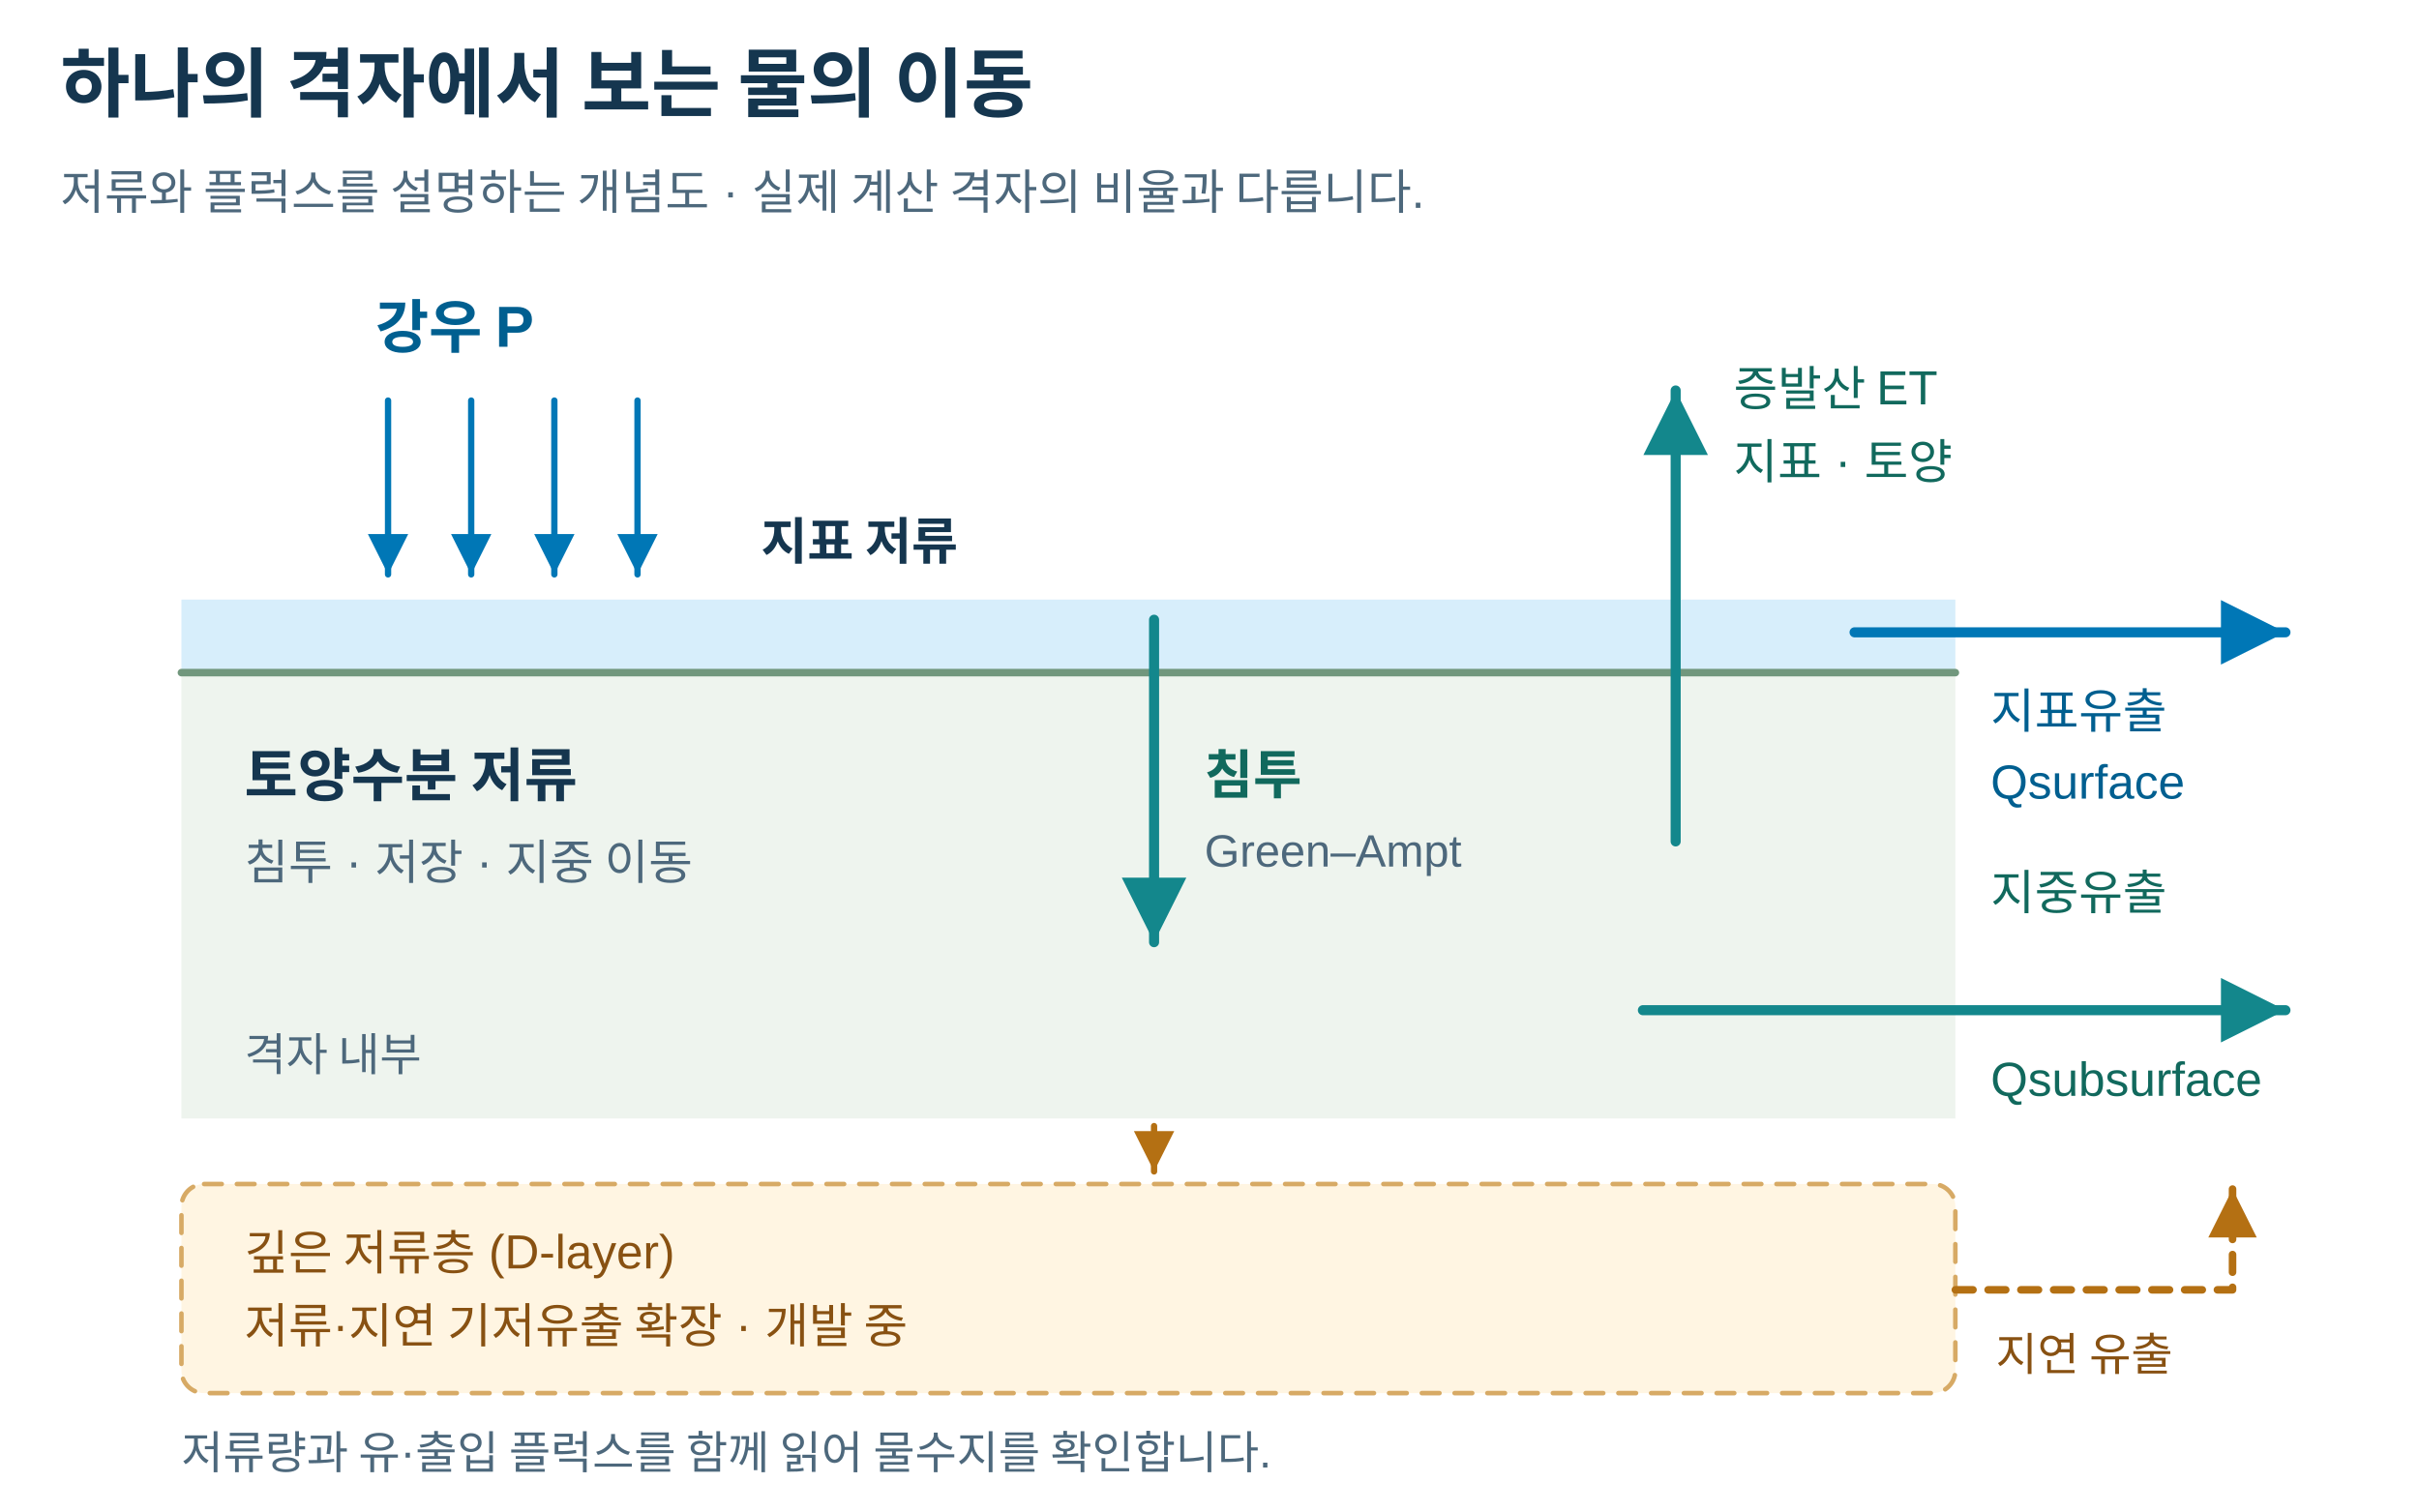
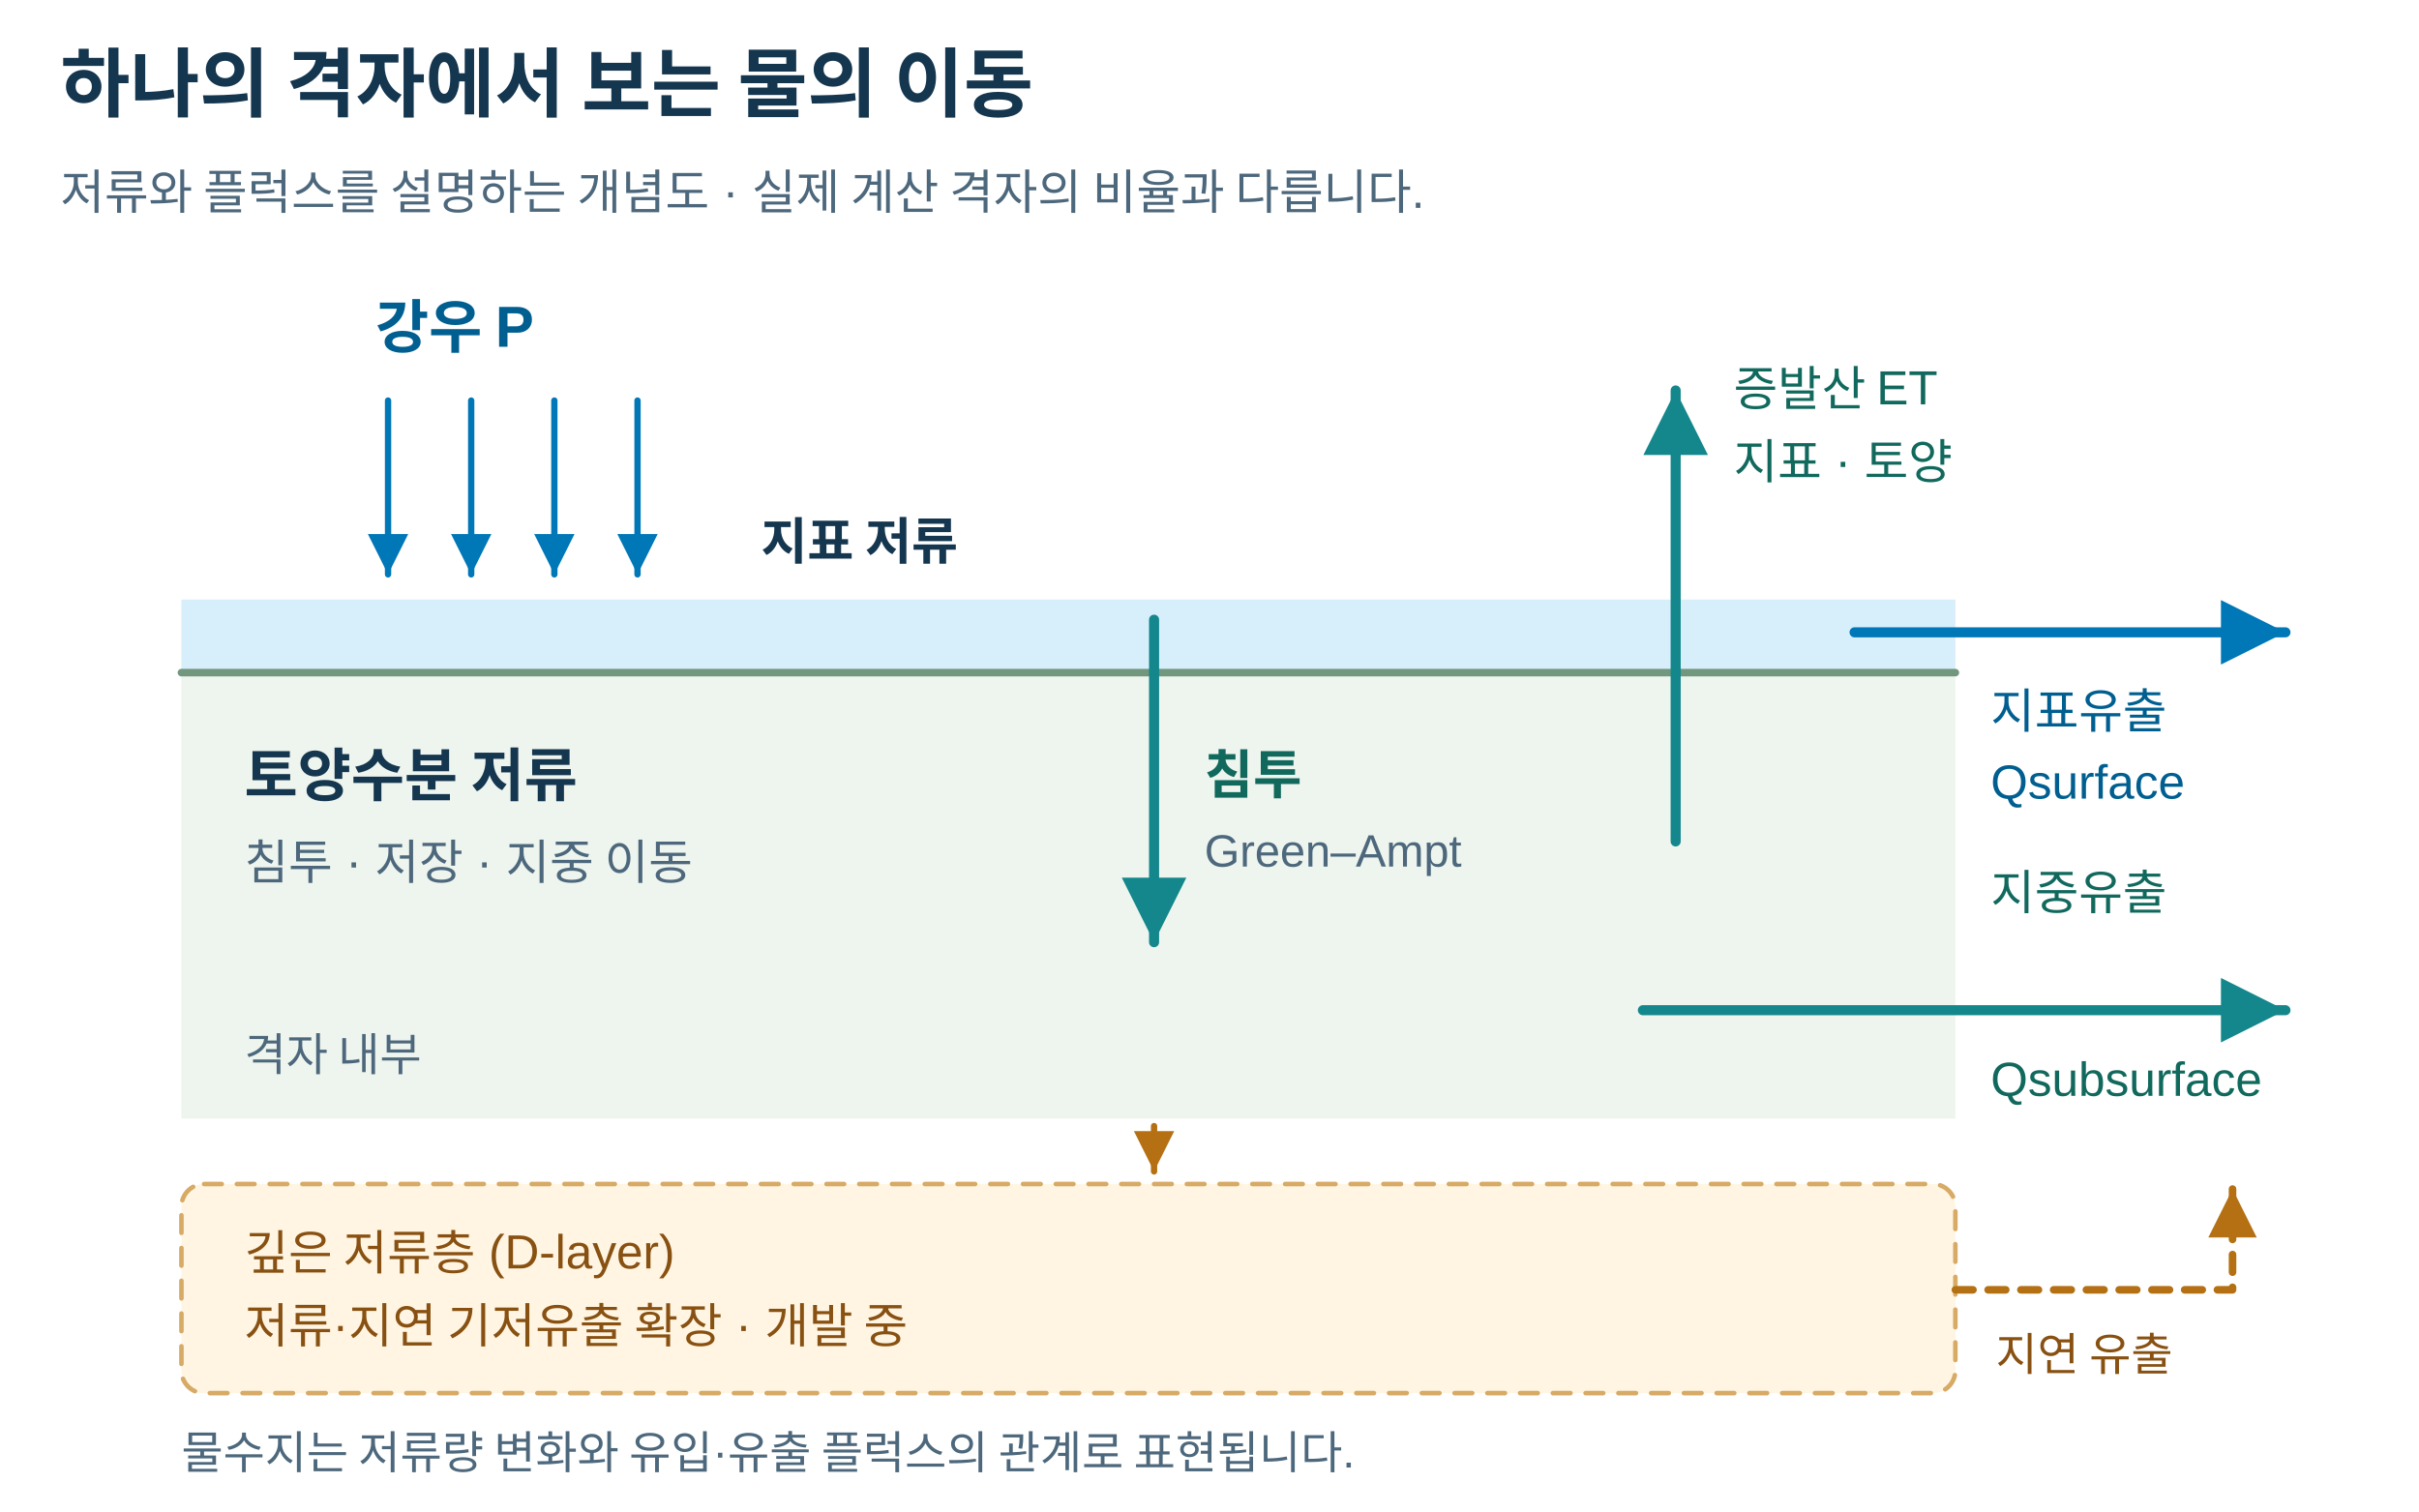
<svg xmlns="http://www.w3.org/2000/svg" width="960" height="600" viewBox="0 0 960 600" role="img" aria-labelledby="grid-water-cycle-ko-title grid-water-cycle-ko-desc" lang="ko">
  <defs>
    <marker id="grid-water-cycle-ko-blue-arrow" viewBox="0 0 10 10" refX="9" refY="5" markerWidth="8" markerHeight="8" orient="auto-start-reverse">
      <path d="M1 1 L9 5 L1 9 Z" fill="#0077b6" />
    </marker>
    <marker id="grid-water-cycle-ko-blue-back" viewBox="0 0 10 10" refX="9" refY="5" markerWidth="8" markerHeight="8" orient="auto-start-reverse">
      <path d="M1 1 L9 5 L1 9 Z" fill="#0077b6" />
    </marker>
    <marker id="grid-water-cycle-ko-teal-arrow" viewBox="0 0 10 10" refX="9" refY="5" markerWidth="8" markerHeight="8" orient="auto-start-reverse">
      <path d="M1 1 L9 5 L1 9 Z" fill="#13878c" />
    </marker>
    <marker id="grid-water-cycle-ko-teal-back" viewBox="0 0 10 10" refX="9" refY="5" markerWidth="8" markerHeight="8" orient="auto-start-reverse">
      <path d="M1 1 L9 5 L1 9 Z" fill="#13878c" />
    </marker>
    <marker id="grid-water-cycle-ko-amber-arrow" viewBox="0 0 10 10" refX="9" refY="5" markerWidth="8" markerHeight="8" orient="auto-start-reverse">
      <path d="M1 1 L9 5 L1 9 Z" fill="#b47013" />
    </marker>
    <marker id="grid-water-cycle-ko-amber-back" viewBox="0 0 10 10" refX="9" refY="5" markerWidth="8" markerHeight="8" orient="auto-start-reverse">
      <path d="M1 1 L9 5 L1 9 Z" fill="#b47013" />
    </marker>
  </defs>
  <g font-family="Pretendard, Noto Sans KR, Malgun Gothic, Arial, sans-serif" stroke-linecap="round" stroke-linejoin="round">
    <text x="24" y="44" font-size="30" font-weight="700" fill="#15364f" text-anchor="start">하나의 격자에서 보는 물의 이동</text>
    <text x="24" y="83" font-size="19" font-weight="400" fill="#4d687c" text-anchor="start">저류와 플럭스를 설명하는 개념도 · 실제 계산 격자의 비율과 다릅니다.</text>
    <rect x="72" y="267" width="704" height="177" rx="0" fill="#eef4ee" stroke="none" stroke-width="1.8" />
    <rect x="72" y="238" width="704" height="29" rx="0" fill="#d7eefb" stroke="none" stroke-width="1.8" />
    <path d="M72 267 H776" fill="none" stroke="#71977d" stroke-width="3" stroke-linecap="round" stroke-linejoin="round" />
    <text x="97" y="316" font-size="23" font-weight="700" fill="#15364f" text-anchor="start">토양수분 저류</text>
    <text x="97" y="349" font-size="19" font-weight="400" fill="#4d687c" text-anchor="start">침투 · 저장 · 지중 이동</text>
    <text x="97" y="425" font-size="18" font-weight="400" fill="#4d687c" text-anchor="start">격자 내부</text>
    <line x1="154" y1="159" x2="154" y2="228" stroke="#0077b6" stroke-width="2.5" marker-end="url(#grid-water-cycle-ko-blue-arrow)" />
    <line x1="187" y1="159" x2="187" y2="228" stroke="#0077b6" stroke-width="2.5" marker-end="url(#grid-water-cycle-ko-blue-arrow)" />
    <line x1="220" y1="159" x2="220" y2="228" stroke="#0077b6" stroke-width="2.5" marker-end="url(#grid-water-cycle-ko-blue-arrow)" />
    <line x1="253" y1="159" x2="253" y2="228" stroke="#0077b6" stroke-width="2.5" marker-end="url(#grid-water-cycle-ko-blue-arrow)" />
    <text x="149" y="138" font-size="23" font-weight="700" fill="#005f90" text-anchor="start">강우 P</text>
    <line x1="458" y1="246" x2="458" y2="374" stroke="#13878c" stroke-width="4" marker-end="url(#grid-water-cycle-ko-teal-arrow)" />
    <text x="478" y="315" font-size="21" font-weight="700" fill="#11695d" text-anchor="start">침투</text>
    <text x="478" y="344" font-size="18" font-weight="400" fill="#4d687c" text-anchor="start">Green–Ampt</text>
    <line x1="665" y1="334" x2="665" y2="155" stroke="#13878c" stroke-width="4" marker-end="url(#grid-water-cycle-ko-teal-arrow)" />
    <text x="688" y="161" font-size="19" font-weight="400" fill="#11695d" text-anchor="start">증발산 ET</text>
    <text x="688" y="190" font-size="19" font-weight="400" fill="#11695d" text-anchor="start">지표 · 토양</text>
    <text x="302" y="222" font-size="20" font-weight="700" fill="#15364f" text-anchor="start">지표 저류</text>
    <line x1="736" y1="251" x2="907" y2="251" stroke="#0077b6" stroke-width="4" marker-end="url(#grid-water-cycle-ko-blue-arrow)" />
    <text x="790" y="289" font-size="19" font-weight="400" fill="#005f90" text-anchor="start">지표유출</text>
    <text x="790" y="317" font-size="19" font-weight="400" fill="#005f90" text-anchor="start">Qsurface</text>
    <line x1="652" y1="401" x2="907" y2="401" stroke="#13878c" stroke-width="4" marker-end="url(#grid-water-cycle-ko-teal-arrow)" />
    <text x="790" y="361" font-size="19" font-weight="400" fill="#11695d" text-anchor="start">지중유출</text>
    <text x="790" y="435" font-size="19" font-weight="400" fill="#11695d" text-anchor="start">Qsubsurface</text>
    <rect x="72" y="470" width="704" height="83" rx="9" fill="#fff5e2" stroke="#d7aa65" stroke-width="1.8" stroke-dasharray="7 6" />
    <text x="97" y="504" font-size="19" font-weight="400" fill="#885112" text-anchor="start">깊은 저류층 (D-layer)</text>
    <text x="97" y="533" font-size="19" font-weight="400" fill="#885112" text-anchor="start">저류·지연 기저유출 확장 · 개발 중</text>
    <line x1="458" y1="447" x2="458" y2="465" stroke="#b47013" stroke-width="2.5" stroke-dasharray="6 6" marker-end="url(#grid-water-cycle-ko-amber-arrow)" />
    <path d="M776 512 H886 V472" fill="none" stroke="#b47013" stroke-width="3" stroke-dasharray="7 6" marker-end="url(#grid-water-cycle-ko-amber-arrow)" stroke-linecap="round" stroke-linejoin="round" />
    <text x="792" y="544" font-size="18" font-weight="400" fill="#885112" text-anchor="start">지연 유출</text>
-     <text x="72" y="583" font-size="18" font-weight="400" fill="#4d687c" text-anchor="start">저류량과 유·출입 플럭스를 함께 읽어 물수지를 확인합니다.</text>
+     <text x="72" y="583" font-size="18" font-weight="400" fill="#4d687c" text-anchor="start">물수지는 저류량 변화와 유입·유출 플럭스의 관계로 표현됩니다.</text>
  </g>
</svg>
